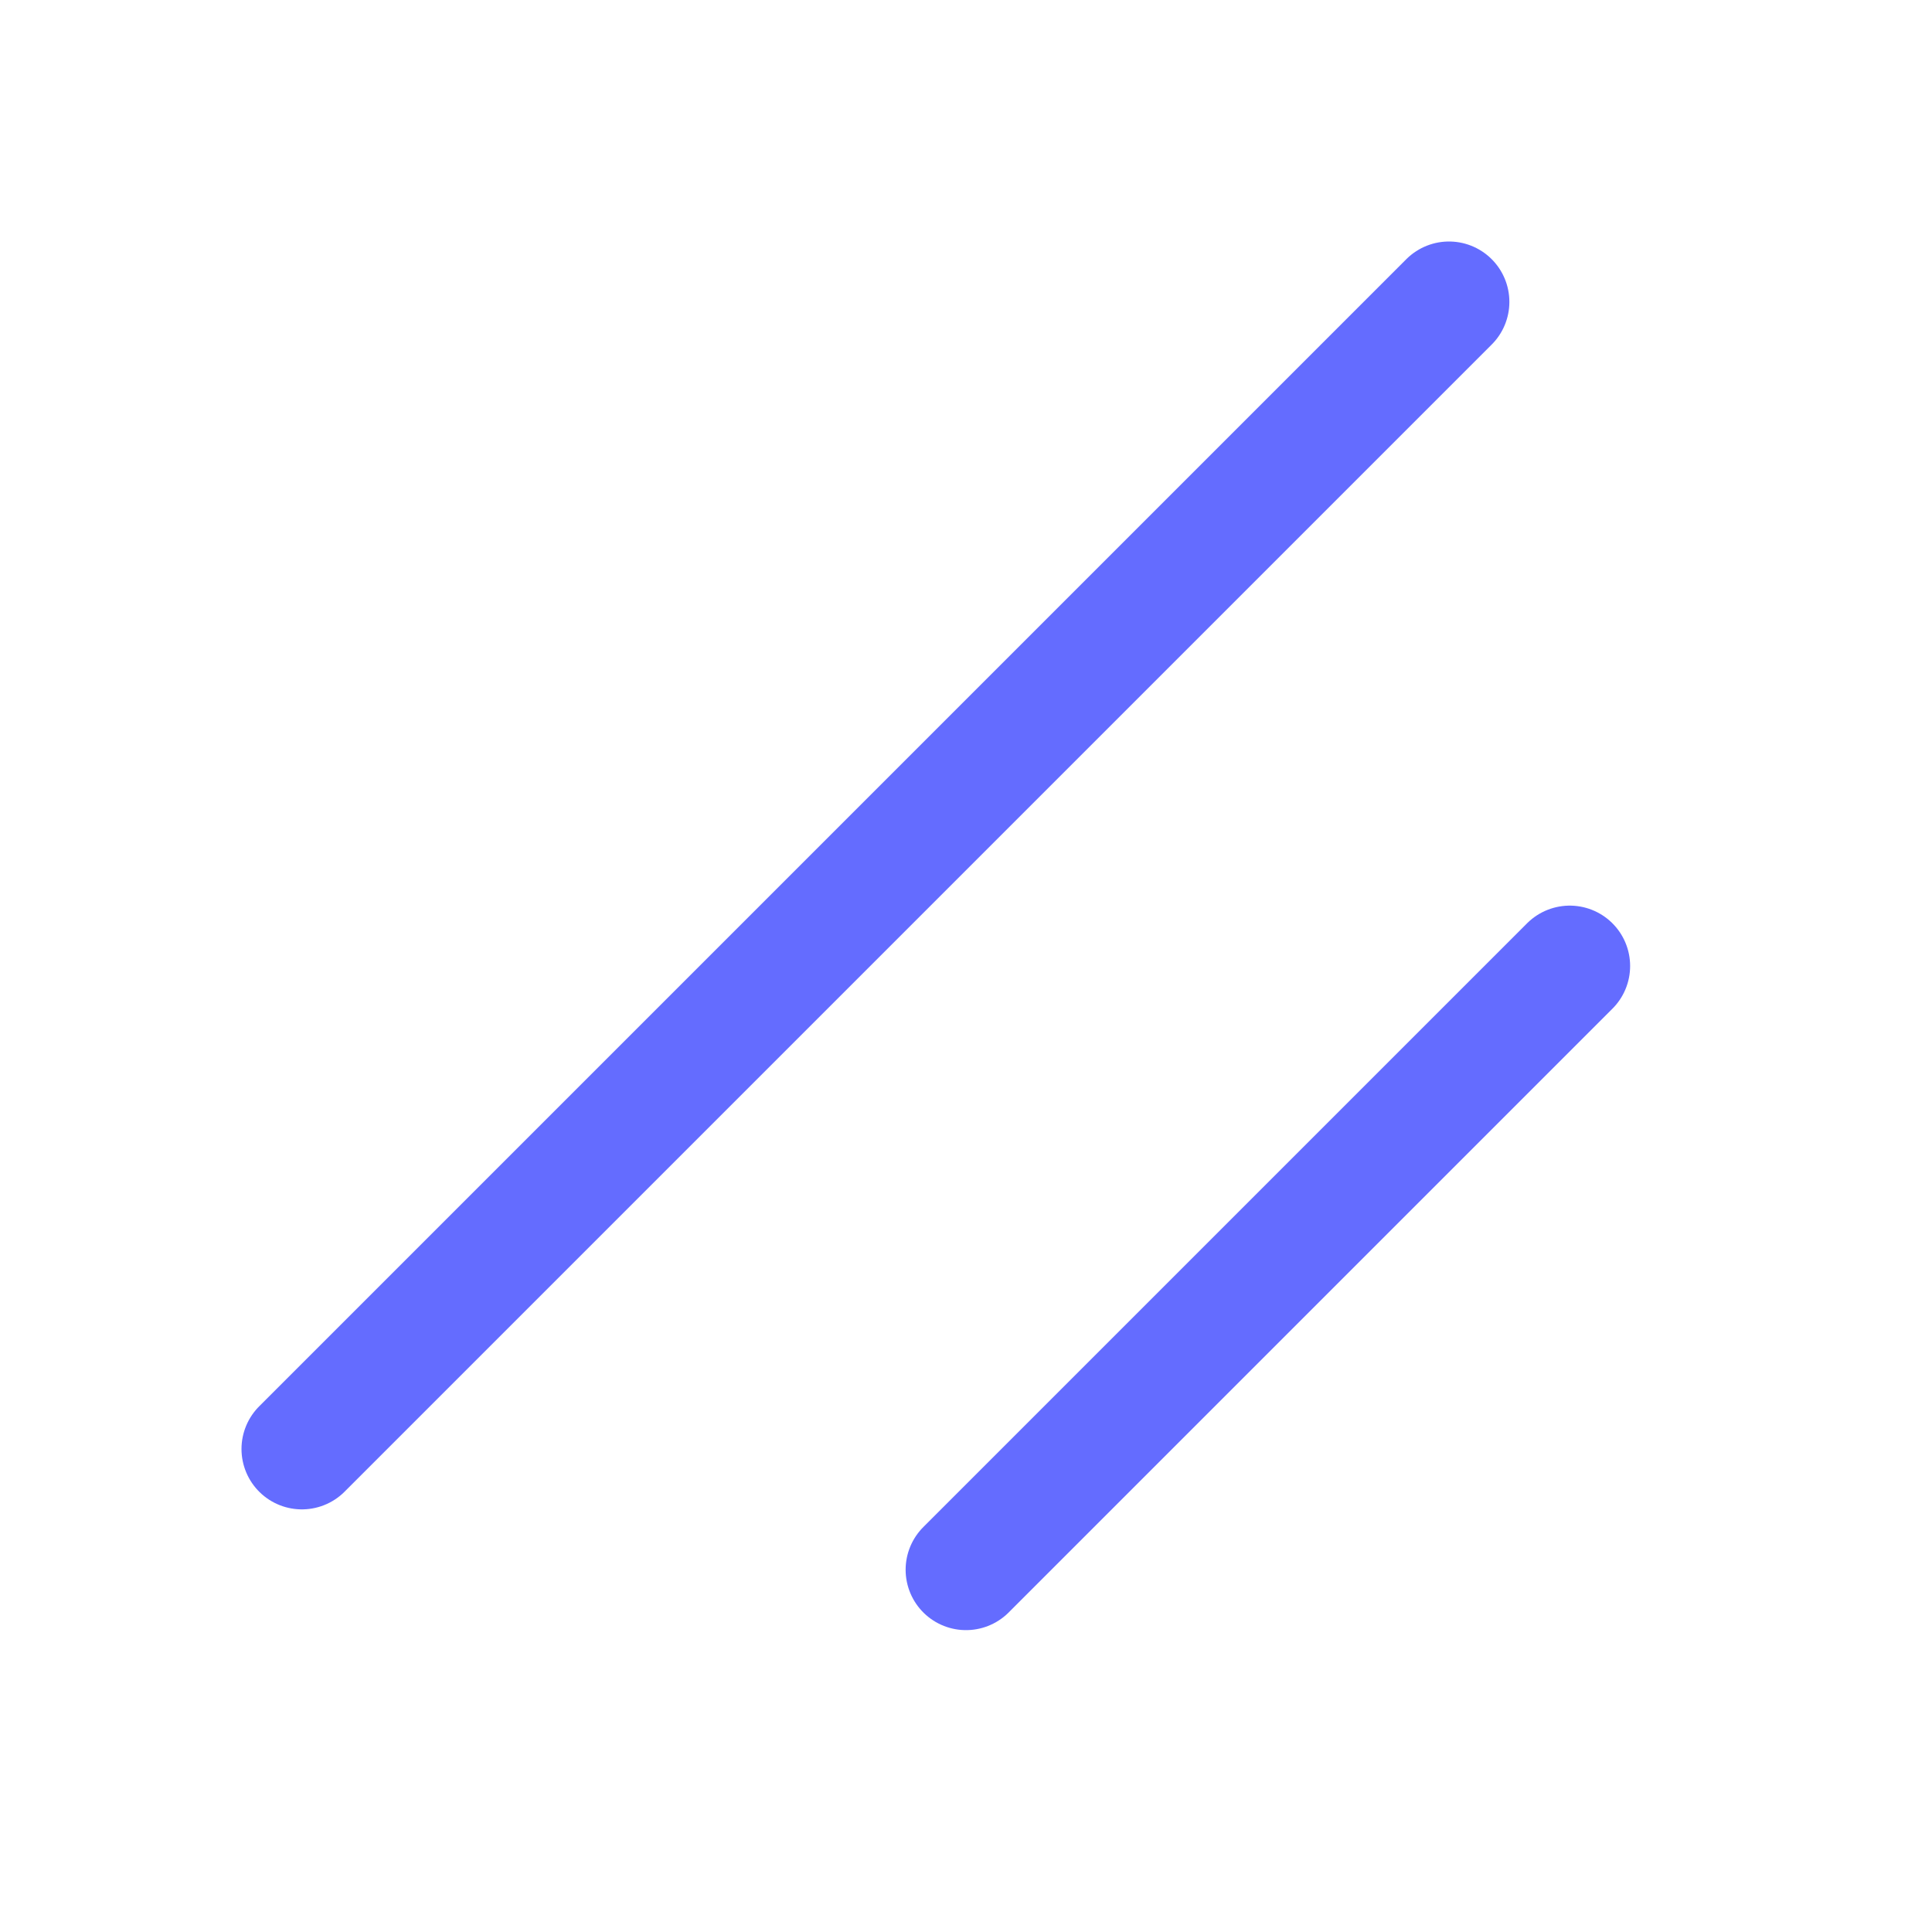
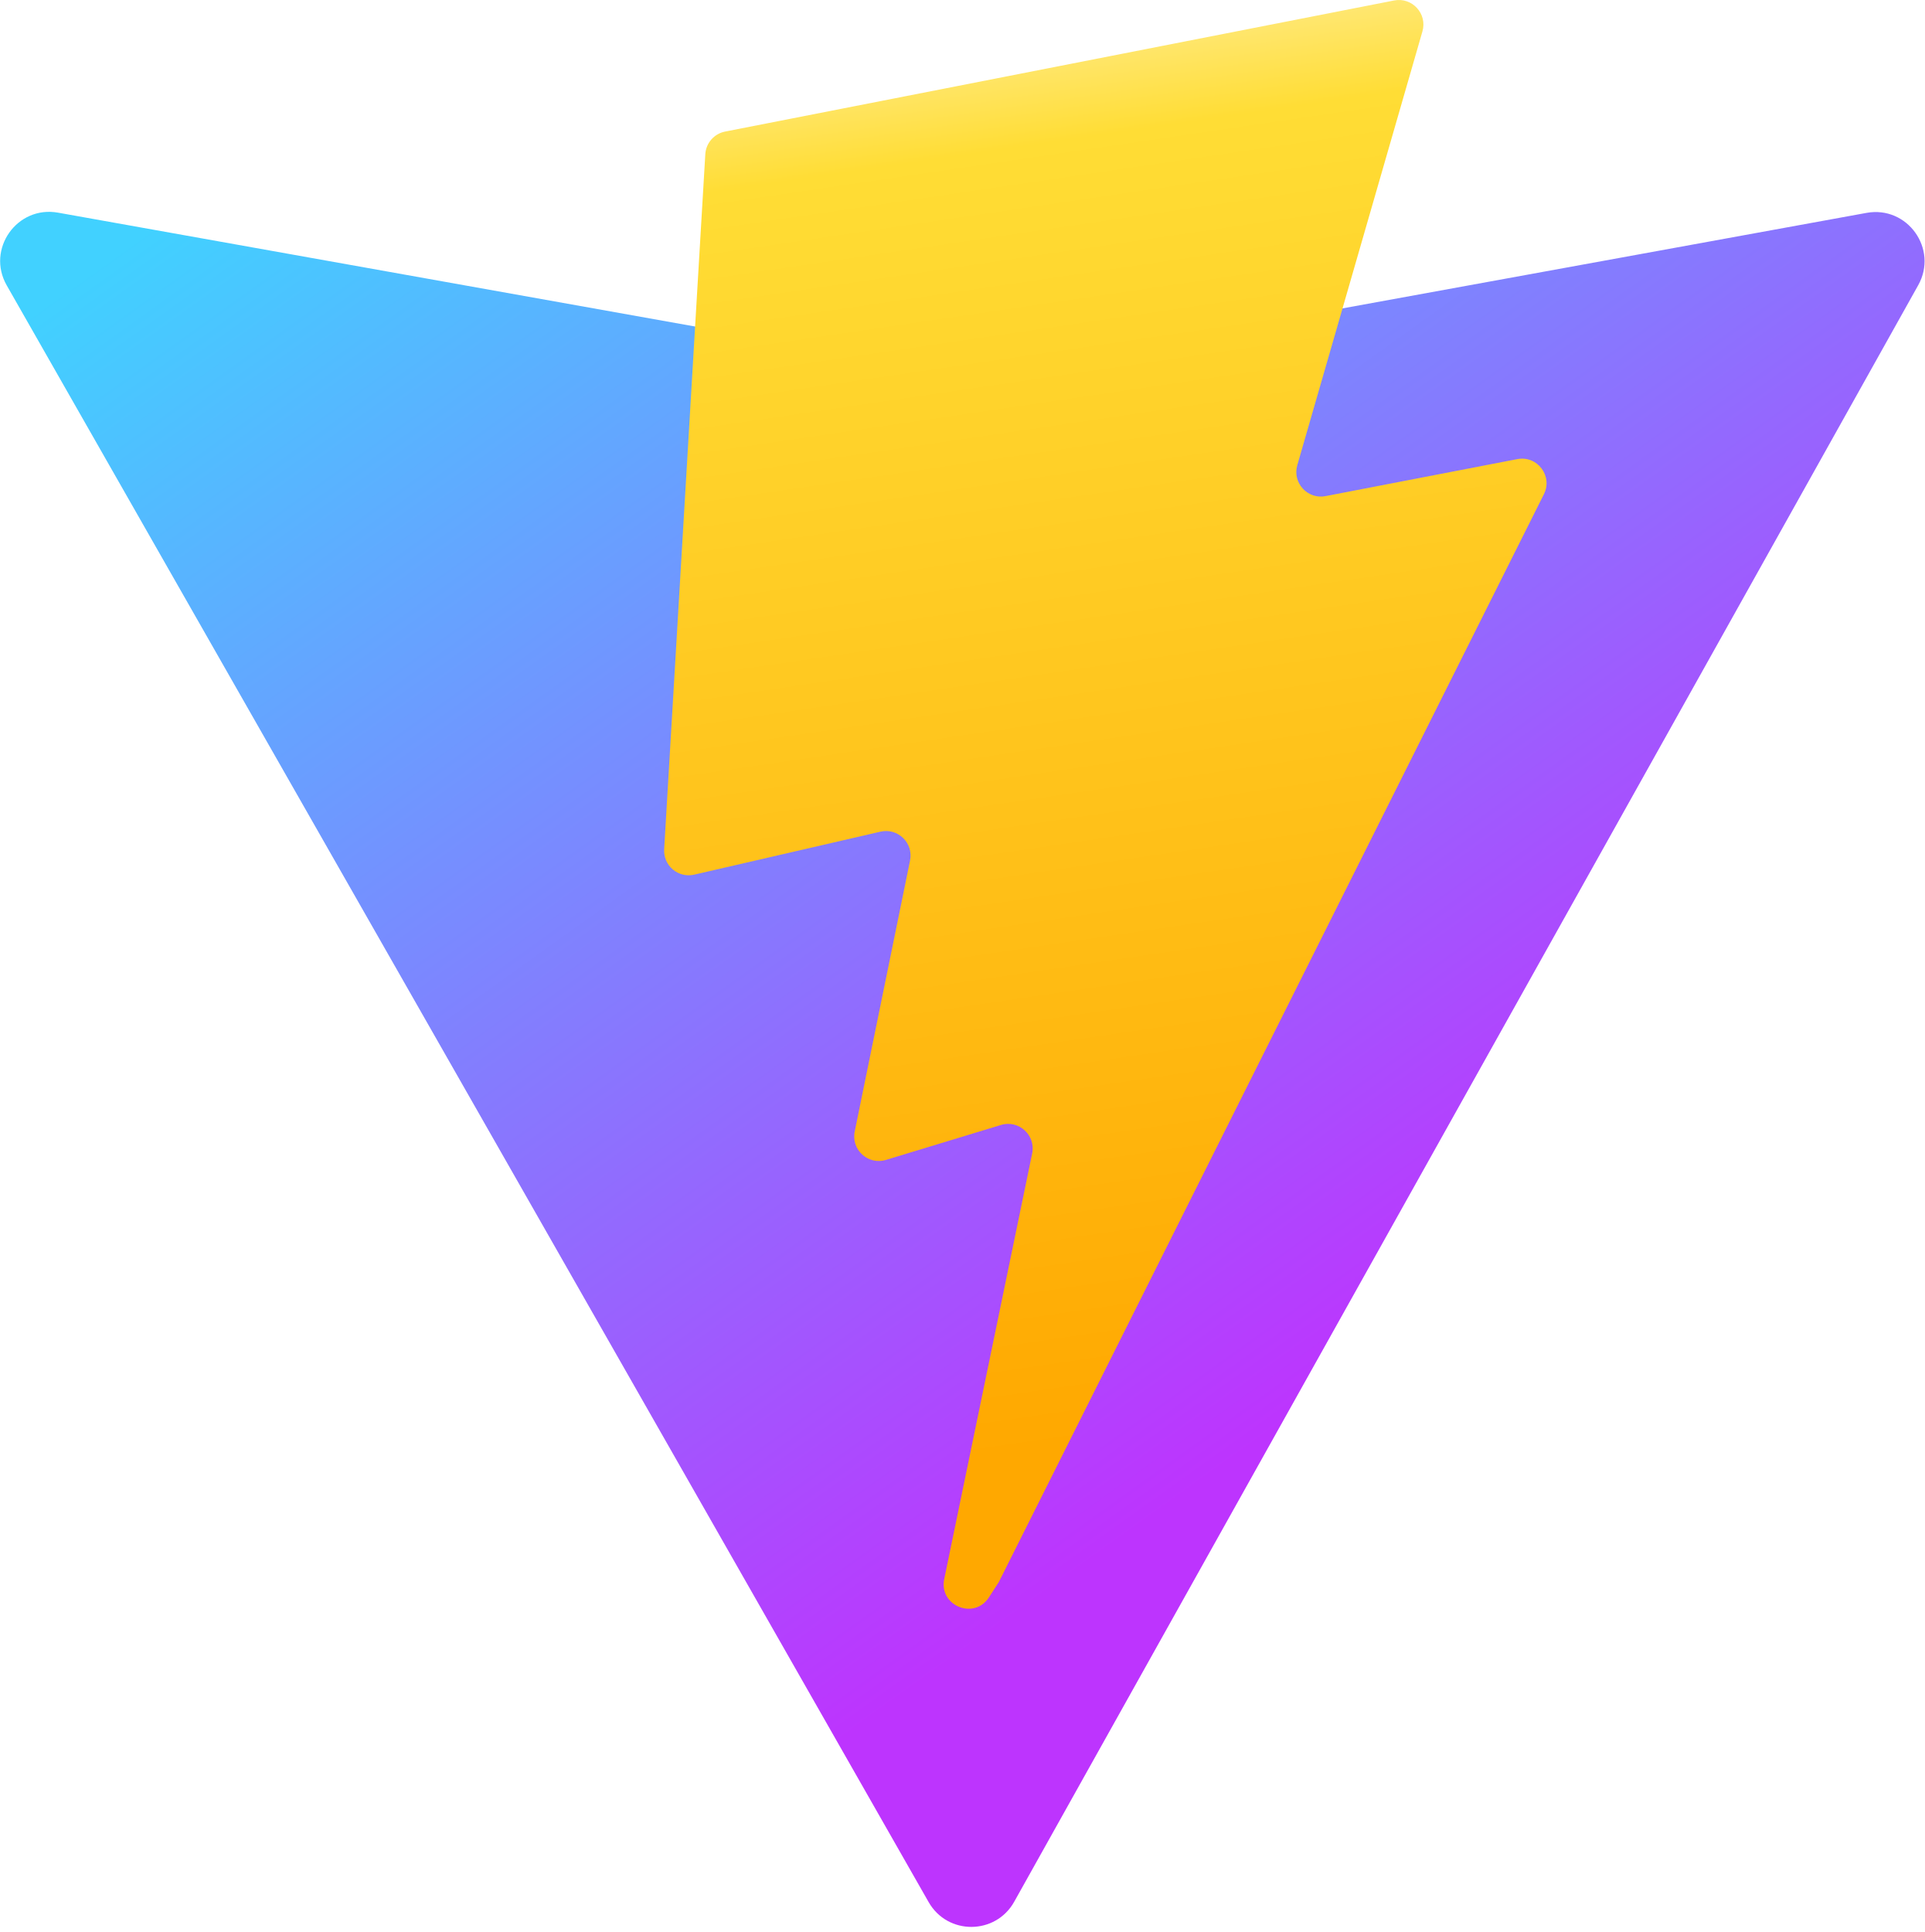
- <svg xmlns="http://www.w3.org/2000/svg" viewBox="0 0 256 256">
-   <rect width="256" height="256" fill="none" />
-   <line x1="208" y1="128" x2="128" y2="208" fill="none" stroke="#646cff" stroke-linecap="round" stroke-linejoin="round" stroke-width="16" />
-   <line x1="192" y1="40" x2="40" y2="192" fill="none" stroke="#646cff" stroke-linecap="round" stroke-linejoin="round" stroke-width="16" />
+ <svg xmlns="http://www.w3.org/2000/svg" aria-hidden="true" role="img" class="iconify iconify--logos" width="31.88" height="32" preserveAspectRatio="xMidYMid meet" viewBox="0 0 256 257">
+   <defs>
+     <linearGradient id="IconifyId1813088fe1fbc01fb466" x1="-.828%" x2="57.636%" y1="7.652%" y2="78.411%">
+       <stop offset="0%" stop-color="#41D1FF" />
+       <stop offset="100%" stop-color="#BD34FE" />
+     </linearGradient>
+     <linearGradient id="IconifyId1813088fe1fbc01fb467" x1="43.376%" x2="50.316%" y1="2.242%" y2="89.03%">
+       <stop offset="0%" stop-color="#FFEA83" />
+       <stop offset="8.333%" stop-color="#FFDD35" />
+       <stop offset="100%" stop-color="#FFA800" />
+     </linearGradient>
+   </defs>
+   <path fill="url(#IconifyId1813088fe1fbc01fb466)" d="M255.153 37.938L134.897 252.976c-2.483 4.44-8.862 4.466-11.382.048L.875 37.958c-2.746-4.814 1.371-10.646 6.827-9.67l120.385 21.517a6.537 6.537 0 0 0 2.322-.004l117.867-21.483c5.438-.991 9.574 4.796 6.877 9.62Z" />
+   <path fill="url(#IconifyId1813088fe1fbc01fb467)" d="M185.432.063L96.44 17.501a3.268 3.268 0 0 0-2.634 3.014l-5.474 92.456a3.268 3.268 0 0 0 3.997 3.378l24.777-5.718c2.318-.535 4.413 1.507 3.936 3.838l-7.361 36.047c-.495 2.426 1.782 4.5 4.151 3.78l15.304-4.649c2.372-.72 4.652 1.36 4.15 3.788l-11.698 56.621c-.732 3.542 3.979 5.473 5.943 2.437l1.313-2.028l72.516-144.72c1.215-2.423-.88-5.186-3.54-4.672l-25.505 4.922c-2.396.462-4.435-1.77-3.759-4.114l16.646-57.705c.677-2.35-1.37-4.583-3.769-4.113Z" />
</svg>
